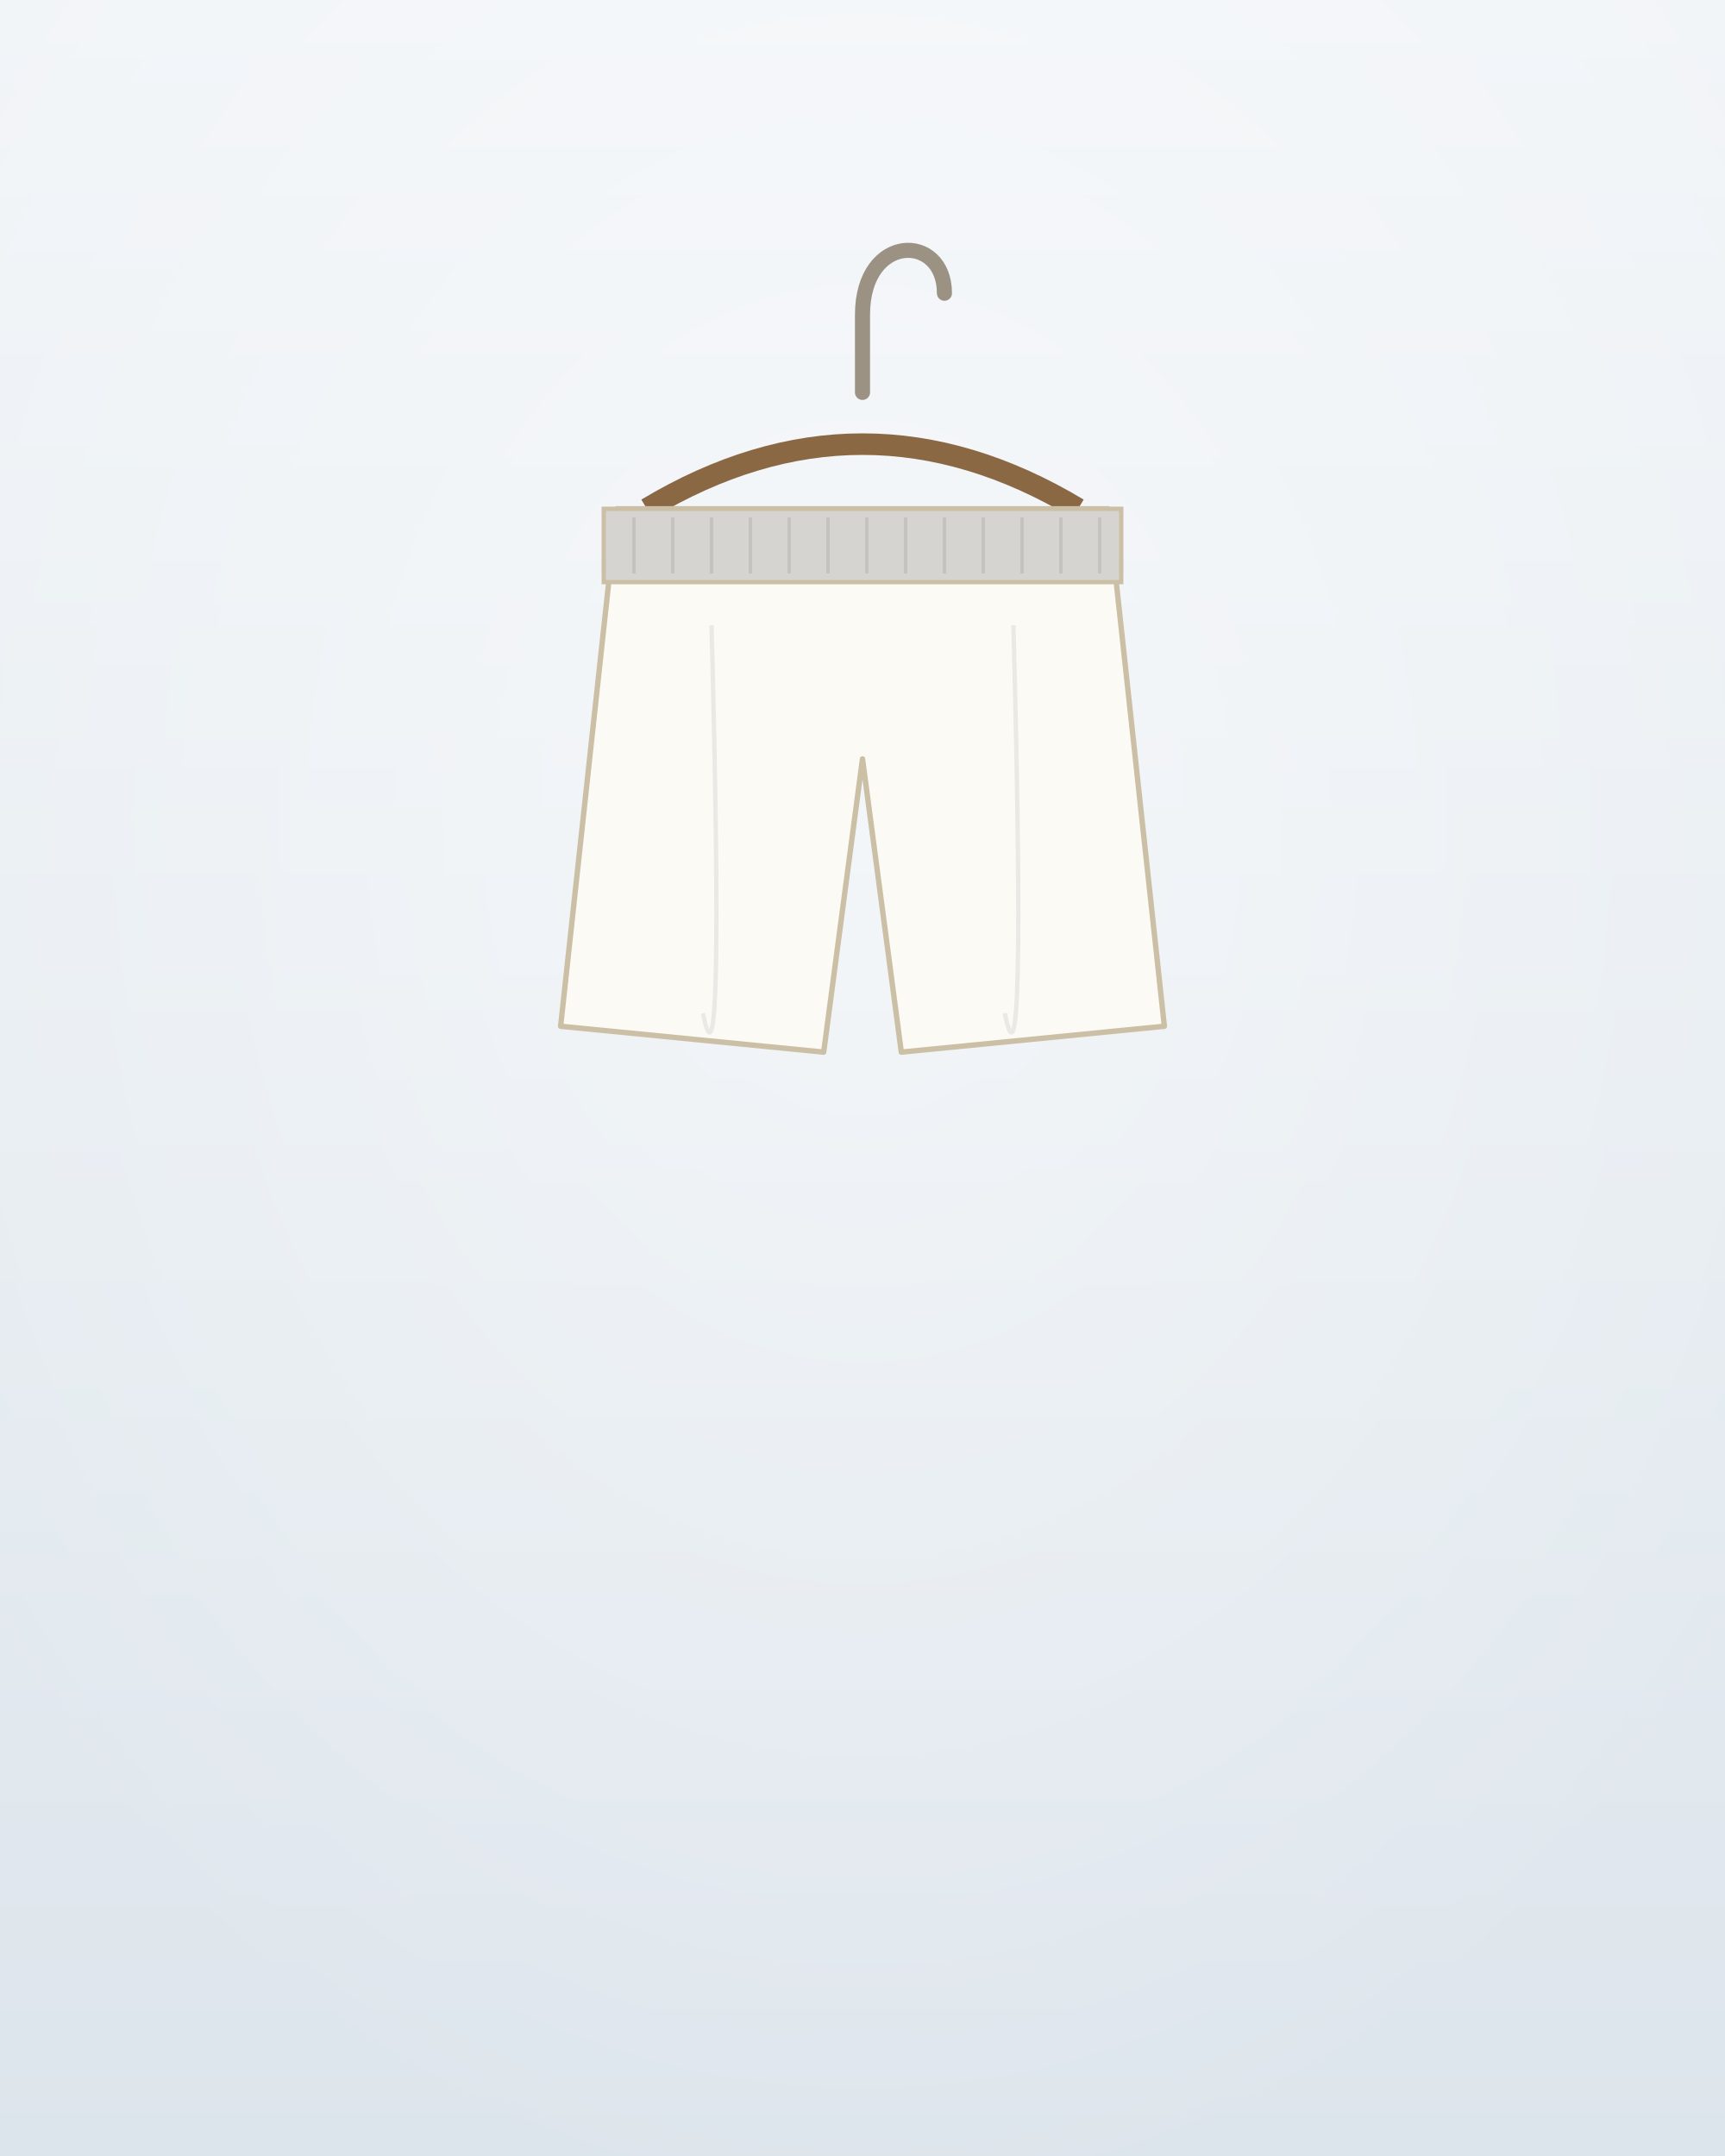
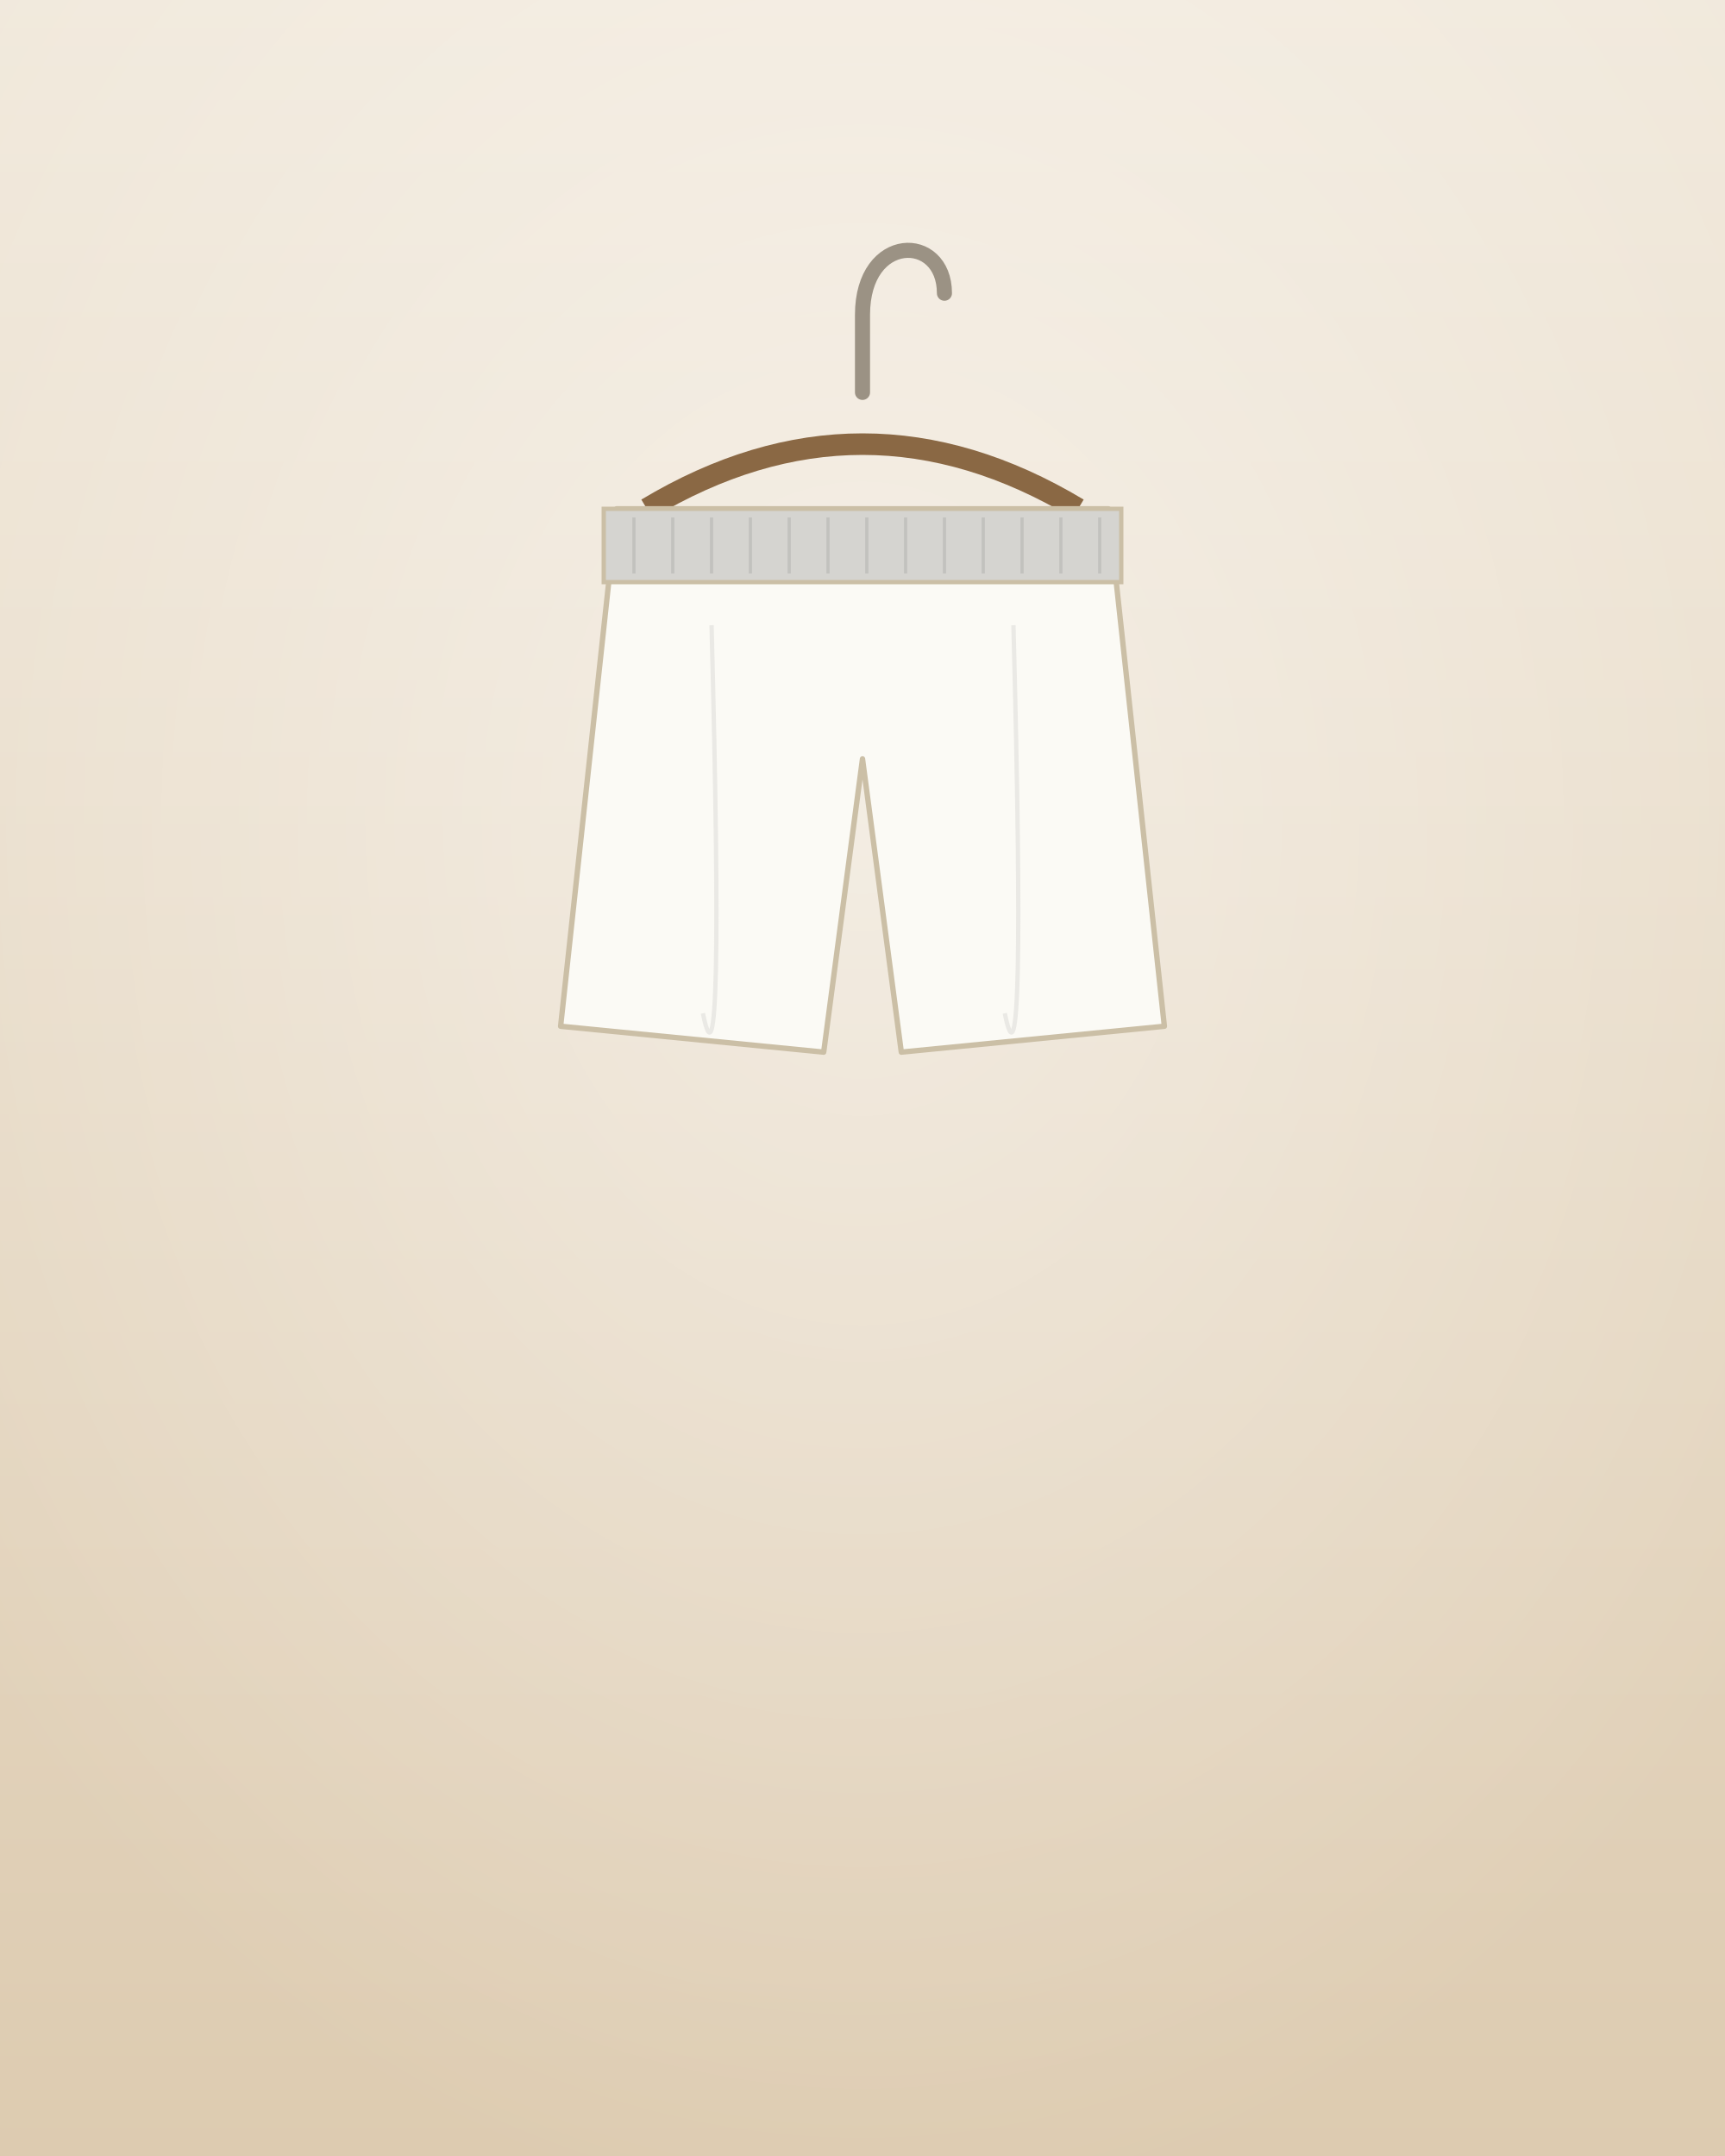
<svg xmlns="http://www.w3.org/2000/svg" viewBox="0 0 800 1000" width="800" height="1000">
  <defs>
    <linearGradient id="bg" x1="0" y1="0" x2="0" y2="1">
-       <stop offset="0" stop-color="#f2f5f8" />
-       <stop offset="1" stop-color="#dde5ec" />
+       <stop offset="0" stop-color="#f1e9dc" />
+       <stop offset="1" stop-color="#ddcbb0" />
    </linearGradient>
    <radialGradient id="bg-glow" cx="0.5" cy="0.38" r="0.65">
      <stop offset="0" stop-color="#fff" stop-opacity="0.45" />
      <stop offset="1" stop-color="#fff" stop-opacity="0" />
    </radialGradient>
    <linearGradient id="p-sh" x1="0" y1="0" x2="1" y2="0">
      <stop offset="0" stop-color="#000" stop-opacity="0.10" />
      <stop offset="0.35" stop-color="#000" stop-opacity="0" />
      <stop offset="0.75" stop-color="#000" stop-opacity="0" />
      <stop offset="1" stop-color="#000" stop-opacity="0.14" />
    </linearGradient>
  </defs>
  <rect width="800" height="1000" fill="url(#bg)" />
  <rect width="800" height="1000" fill="url(#bg-glow)" />
  <path d="M400 182V146C400 108 438 108 438 136" fill="none" stroke="#9b9284" stroke-width="7" stroke-linecap="round" />
  <path d="M300 236 Q400 176 500 236" fill="none" stroke="#8a6844" stroke-width="10" />
  <path d="M286 236 H514 L540 476 L418 488 L400 352 L382 488 L260 476Z" fill="#fbfaf5" stroke="#cbbfa6" stroke-width="2.5" stroke-linejoin="round" />
  <rect x="280" y="236" width="240" height="34" fill="#d5d4d0" stroke="#cbbfa6" stroke-width="2" />
  <path d="M294 240 v26" stroke="#b0afac" stroke-width="1.5" opacity="0.5" />
  <path d="M312 240 v26" stroke="#b0afac" stroke-width="1.5" opacity="0.5" />
  <path d="M330 240 v26" stroke="#b0afac" stroke-width="1.5" opacity="0.5" />
  <path d="M348 240 v26" stroke="#b0afac" stroke-width="1.5" opacity="0.5" />
  <path d="M366 240 v26" stroke="#b0afac" stroke-width="1.5" opacity="0.5" />
  <path d="M384 240 v26" stroke="#b0afac" stroke-width="1.5" opacity="0.5" />
  <path d="M402 240 v26" stroke="#b0afac" stroke-width="1.5" opacity="0.5" />
  <path d="M420 240 v26" stroke="#b0afac" stroke-width="1.5" opacity="0.5" />
  <path d="M438 240 v26" stroke="#b0afac" stroke-width="1.5" opacity="0.5" />
  <path d="M456 240 v26" stroke="#b0afac" stroke-width="1.5" opacity="0.5" />
  <path d="M474 240 v26" stroke="#b0afac" stroke-width="1.5" opacity="0.5" />
  <path d="M492 240 v26" stroke="#b0afac" stroke-width="1.5" opacity="0.5" />
  <path d="M510 240 v26" stroke="#b0afac" stroke-width="1.5" opacity="0.5" />
  <path d="M330 290 Q336 520 326 470" fill="none" stroke="#d5d4d0" stroke-width="2" opacity="0.45" />
  <path d="M470 290 Q476 520 466 470" fill="none" stroke="#d5d4d0" stroke-width="2" opacity="0.45" />
</svg>
